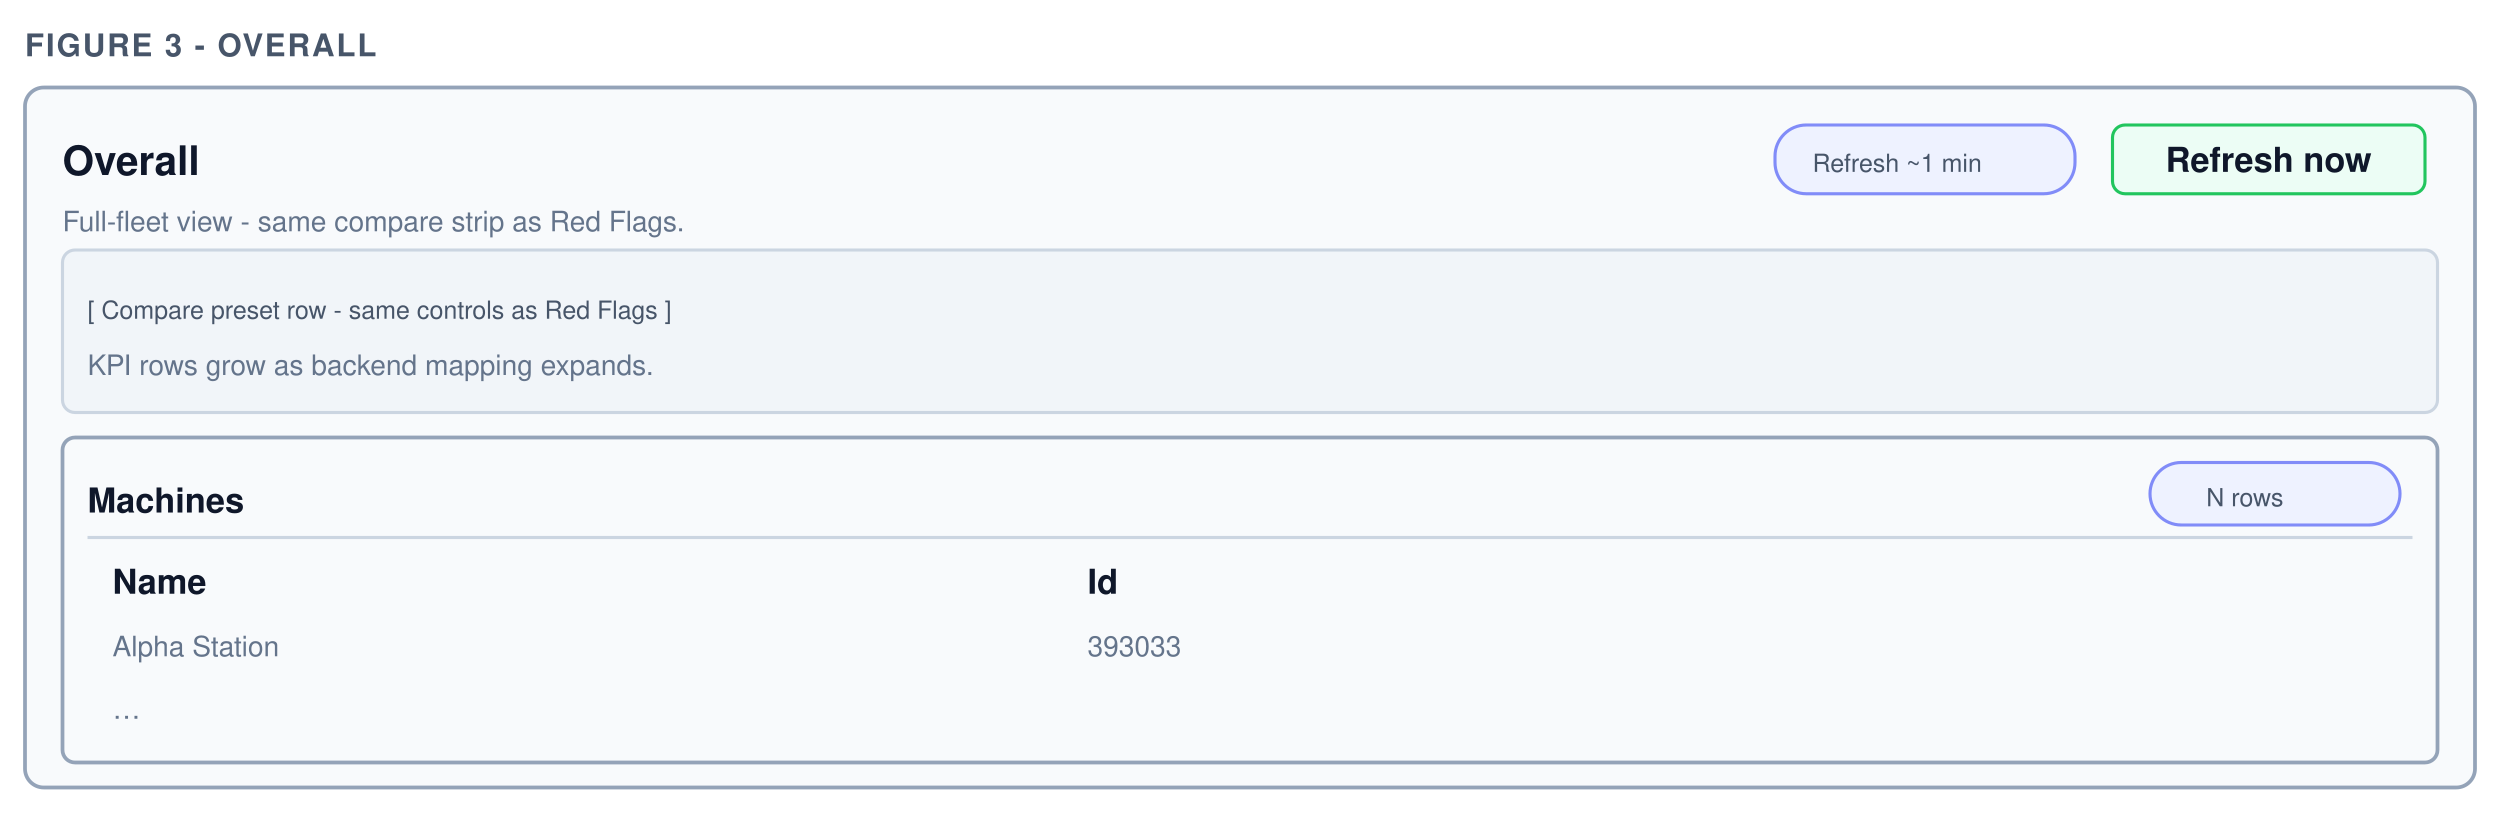
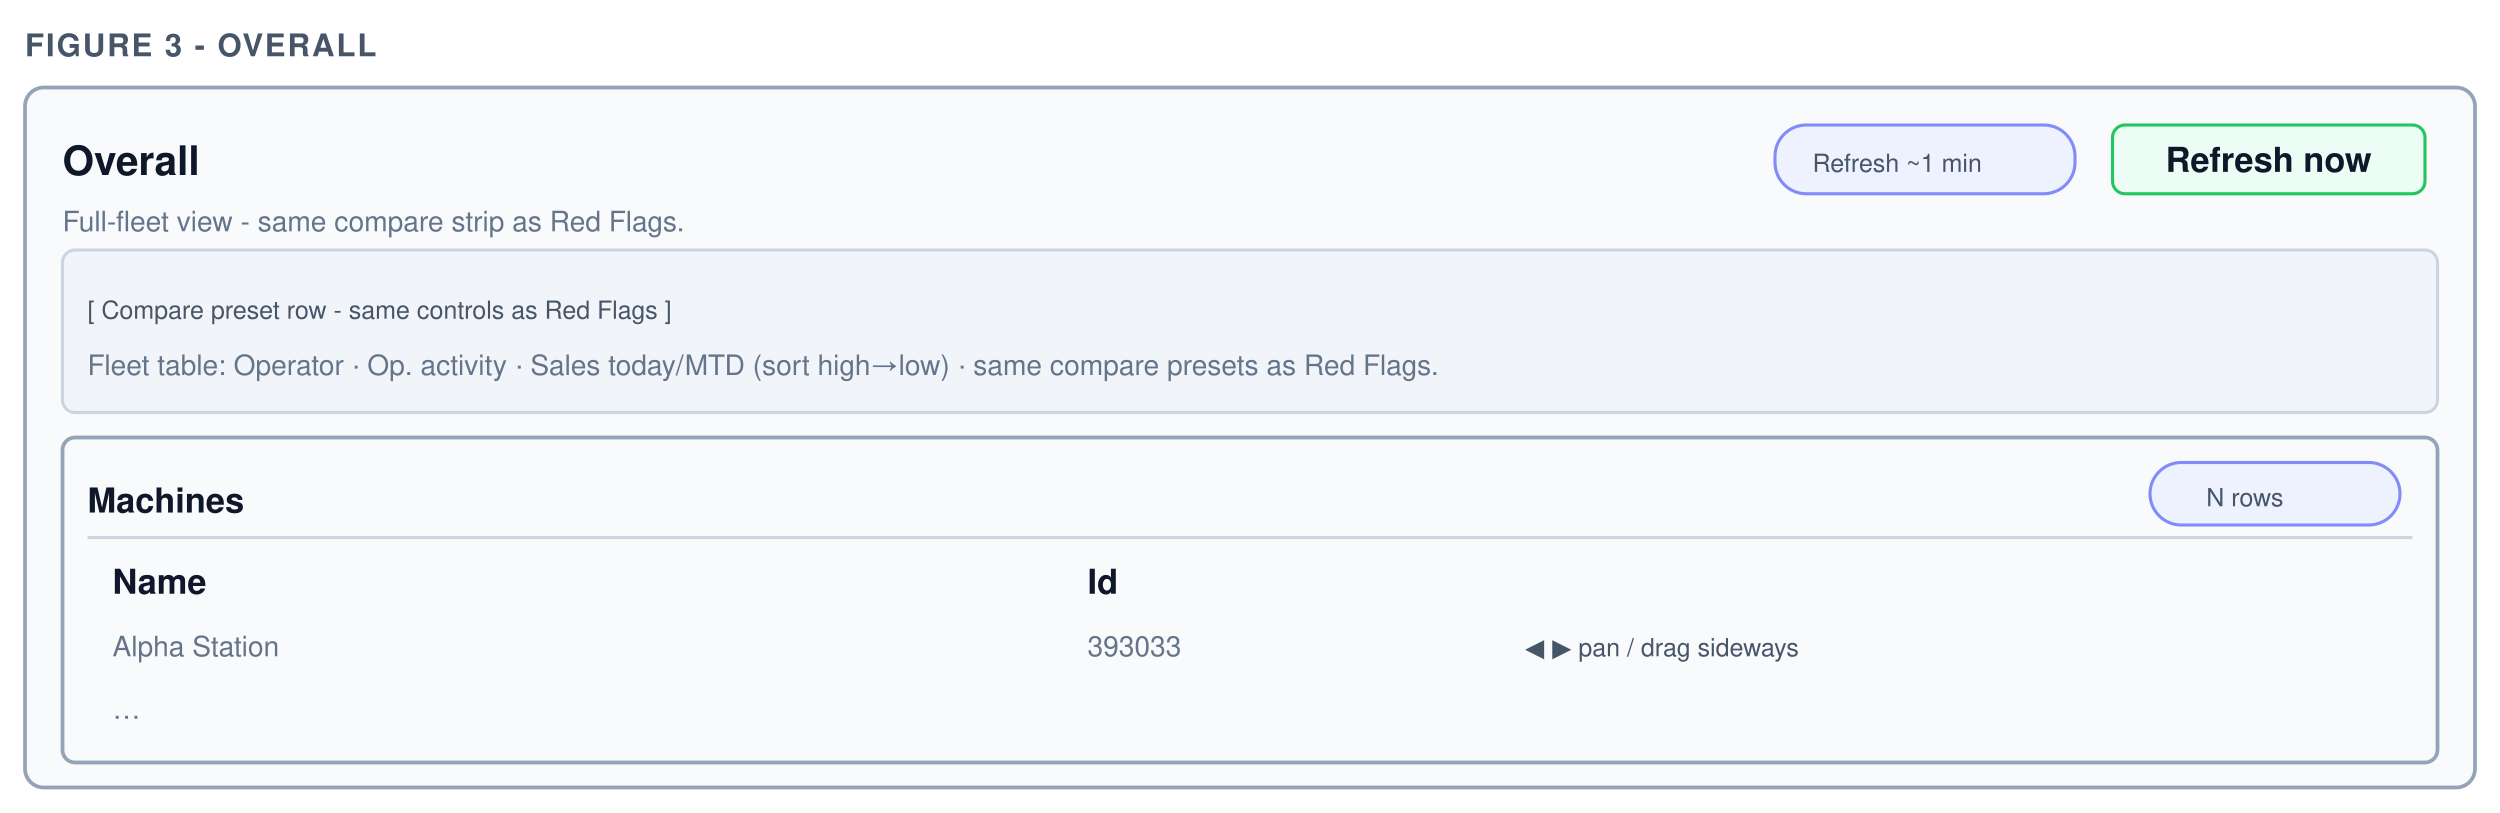
<svg xmlns="http://www.w3.org/2000/svg" width="800" height="260" viewBox="0 0 800 260" font-family="Segoe UI, Helvetica, Arial, sans-serif">
  <defs>
    <style>
      .box { fill: #f8fafc; stroke: #94a3b8; stroke-width: 1.2; }
      .boxMuted { fill: #f1f5f9; stroke: #cbd5e1; stroke-width: 1; }
      .label { fill: #0f172a; font-size: 11px; font-weight: 600; }
      .hint { fill: #64748b; font-size: 9px; }
      .title { fill: #0f172a; font-size: 13px; font-weight: 700; }
      .cap { fill: #475569; font-size: 10px; font-weight: 600; letter-spacing: 0.06em; }
      .pill { fill: #eef2ff; stroke: #818cf8; stroke-width: 1; }
      .btn { fill: #ecfdf5; stroke: #22c55e; stroke-width: 1; }
      .tiny { fill: #475569; font-size: 8px; }
    </style>
  </defs>
  <text x="8" y="18" class="cap">FIGURE 3 - OVERALL</text>
  <g transform="translate(8, 28)">
    <rect class="box" x="0" y="0" width="784" height="224" rx="6" />
    <text x="12" y="28" class="title">Overall</text>
    <text x="12" y="46" class="hint" font-size="8px">Full-fleet view - same compare strip as Red Flags.</text>
    <rect class="pill" x="560" y="12" width="96" height="22" rx="10" />
    <text x="572" y="27" class="tiny">Refresh ~1 min</text>
    <rect class="btn" x="668" y="12" width="100" height="22" rx="4" />
    <text x="685" y="27" class="label" font-size="8px">Refresh now</text>
    <rect class="boxMuted" x="12" y="52" width="760" height="52" rx="4" />
    <text x="20" y="74" class="tiny">[ Compare preset row - same controls as Red Flags ]</text>
-     <text x="20" y="92" class="hint" font-size="8px">KPI rows grow as backend mapping expands.</text>
+     <text x="20" y="92" class="hint" font-size="8px">Fleet table: Operator · Op. activity · Sales today/MTD (sort high→low) · same compare presets as Red Flags.</text>
    <rect class="box" x="12" y="112" width="760" height="104" rx="4" />
    <text x="20" y="136" class="label" font-size="9px">Machines</text>
    <rect class="pill" x="680" y="120" width="80" height="20" rx="10" />
    <text x="698" y="134" class="tiny">N rows</text>
    <line x1="20" y1="144" x2="764" y2="144" stroke="#cbd5e1" />
    <text x="28" y="162" class="label" font-size="8px">Name</text>
    <text x="340" y="162" class="label" font-size="8px">Id</text>
    <text x="28" y="182" class="hint" font-size="8px">Alpha Station</text>
    <text x="340" y="182" class="hint" font-size="8px">393033</text>
+     <text x="480" y="182" class="tiny">◀ ▶ pan / drag sideways</text>
    <text x="28" y="202" class="hint" font-size="8px">…</text>
  </g>
</svg>
